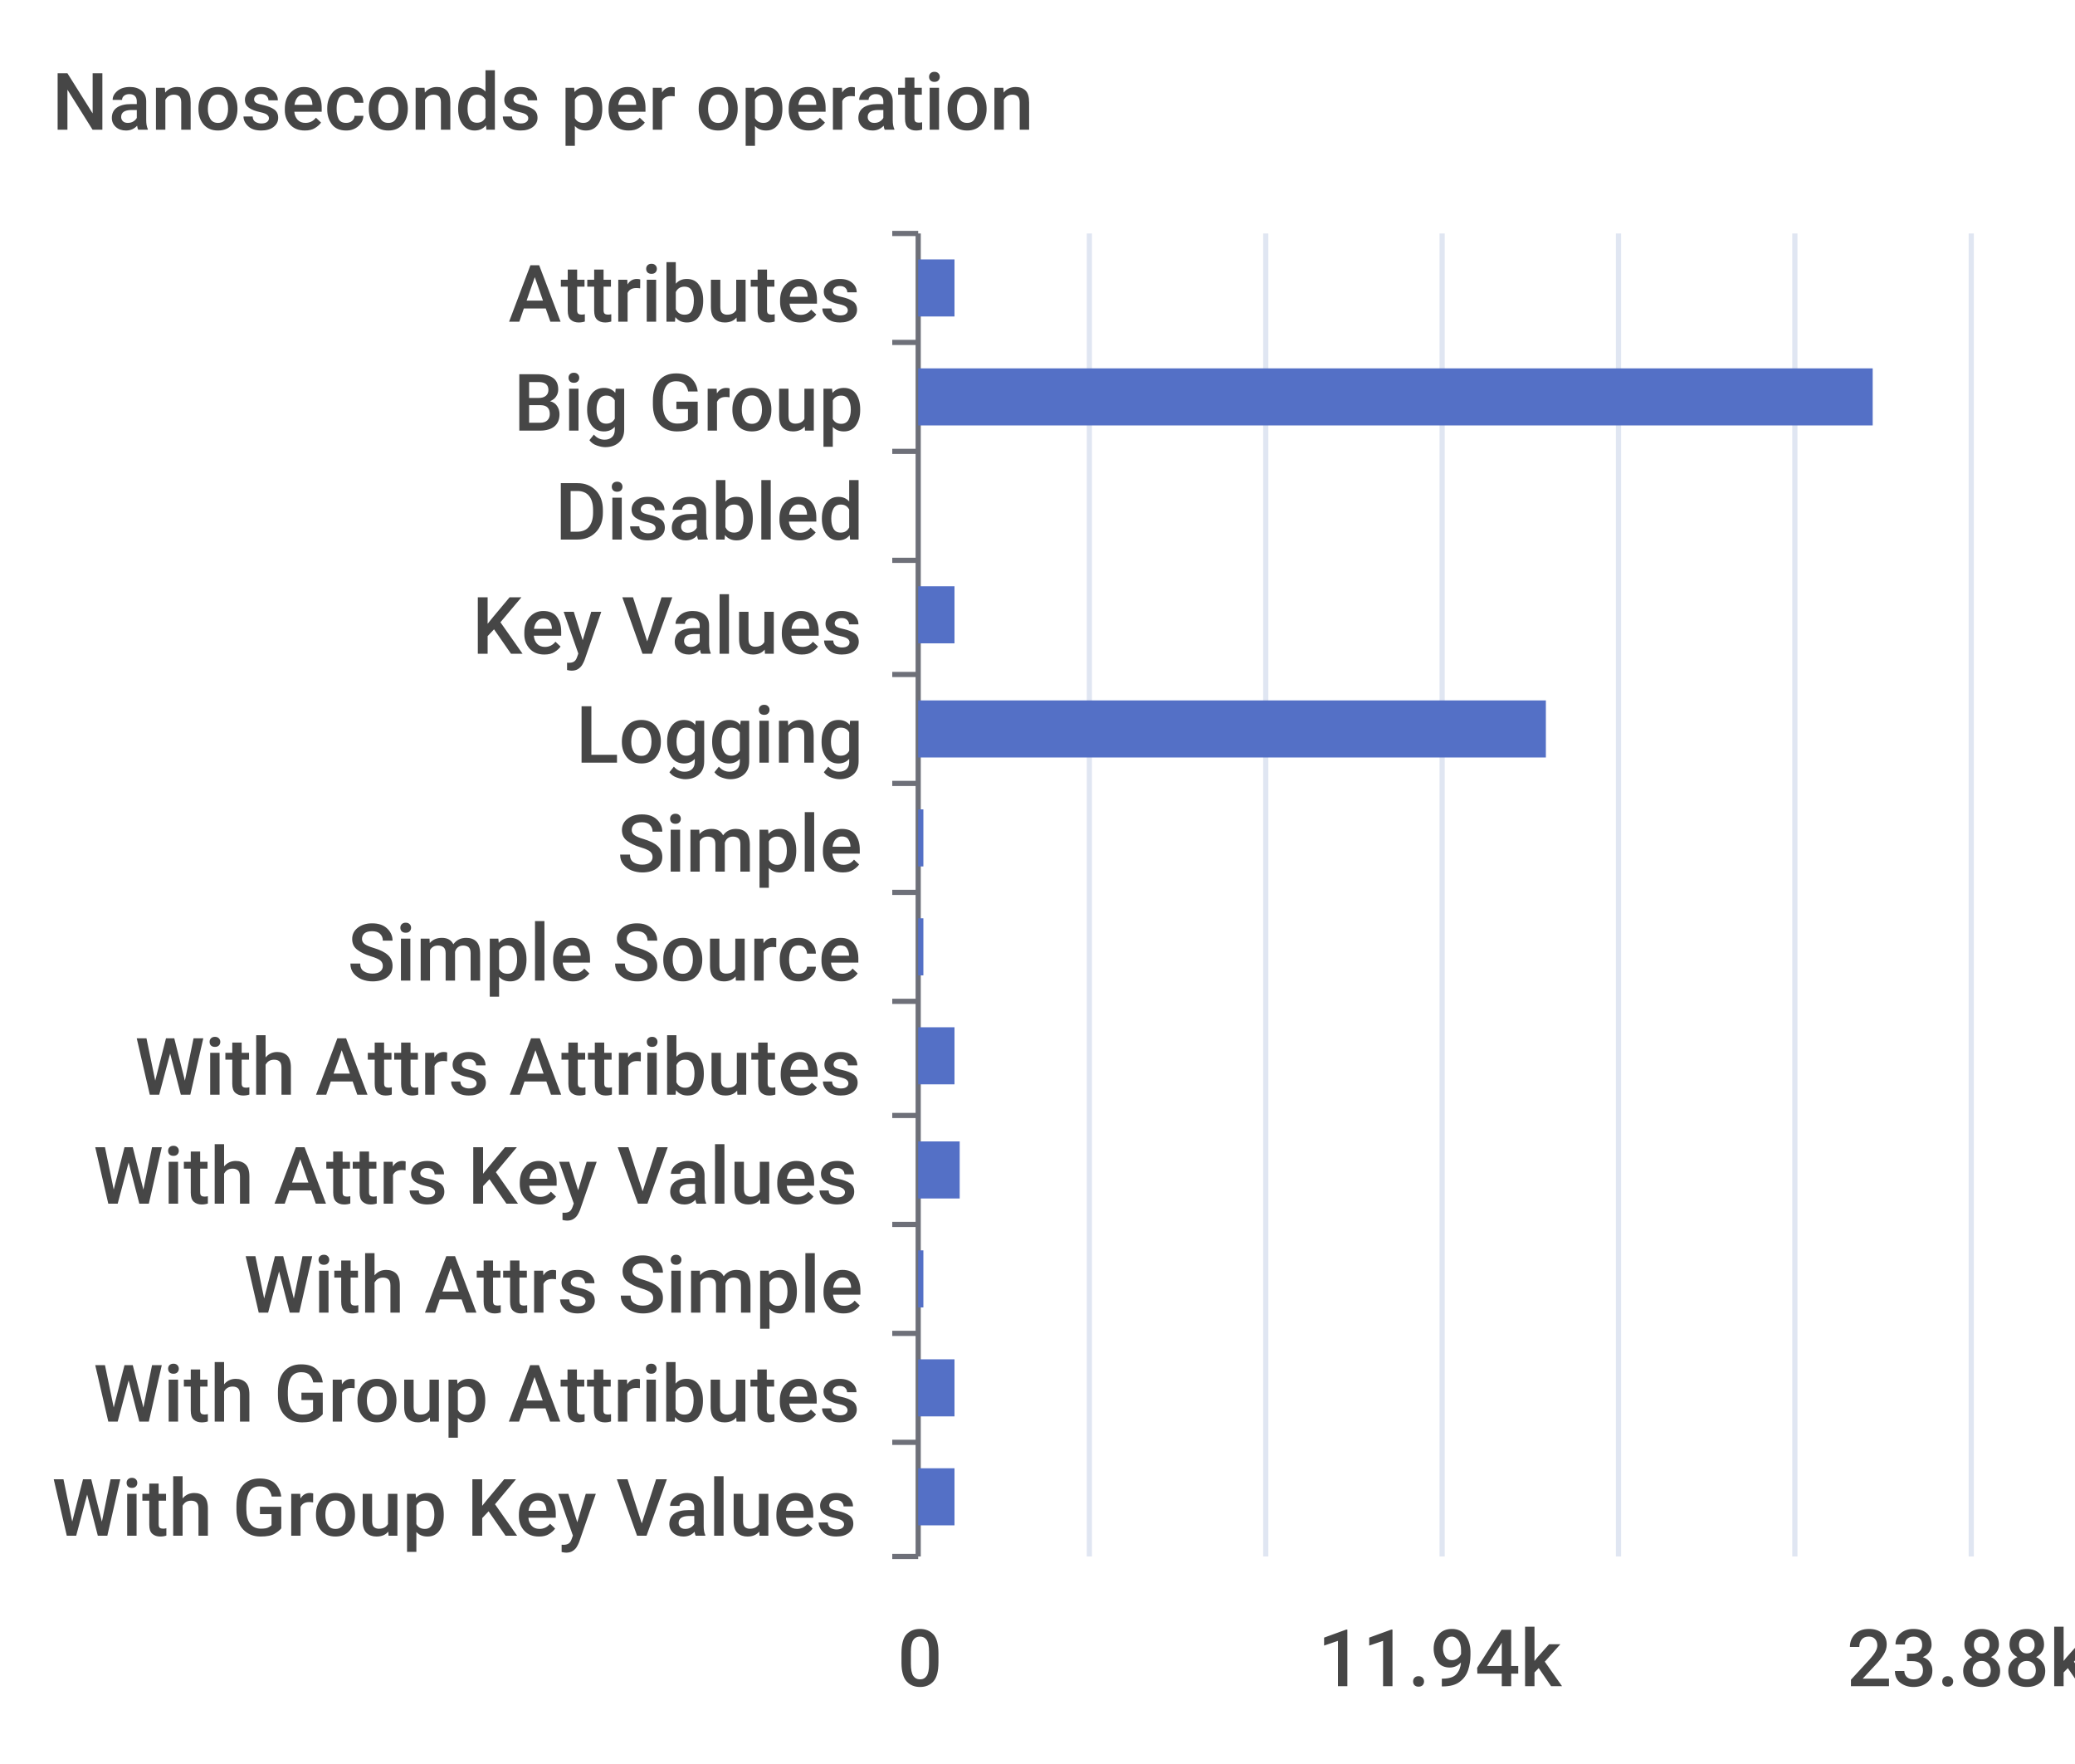
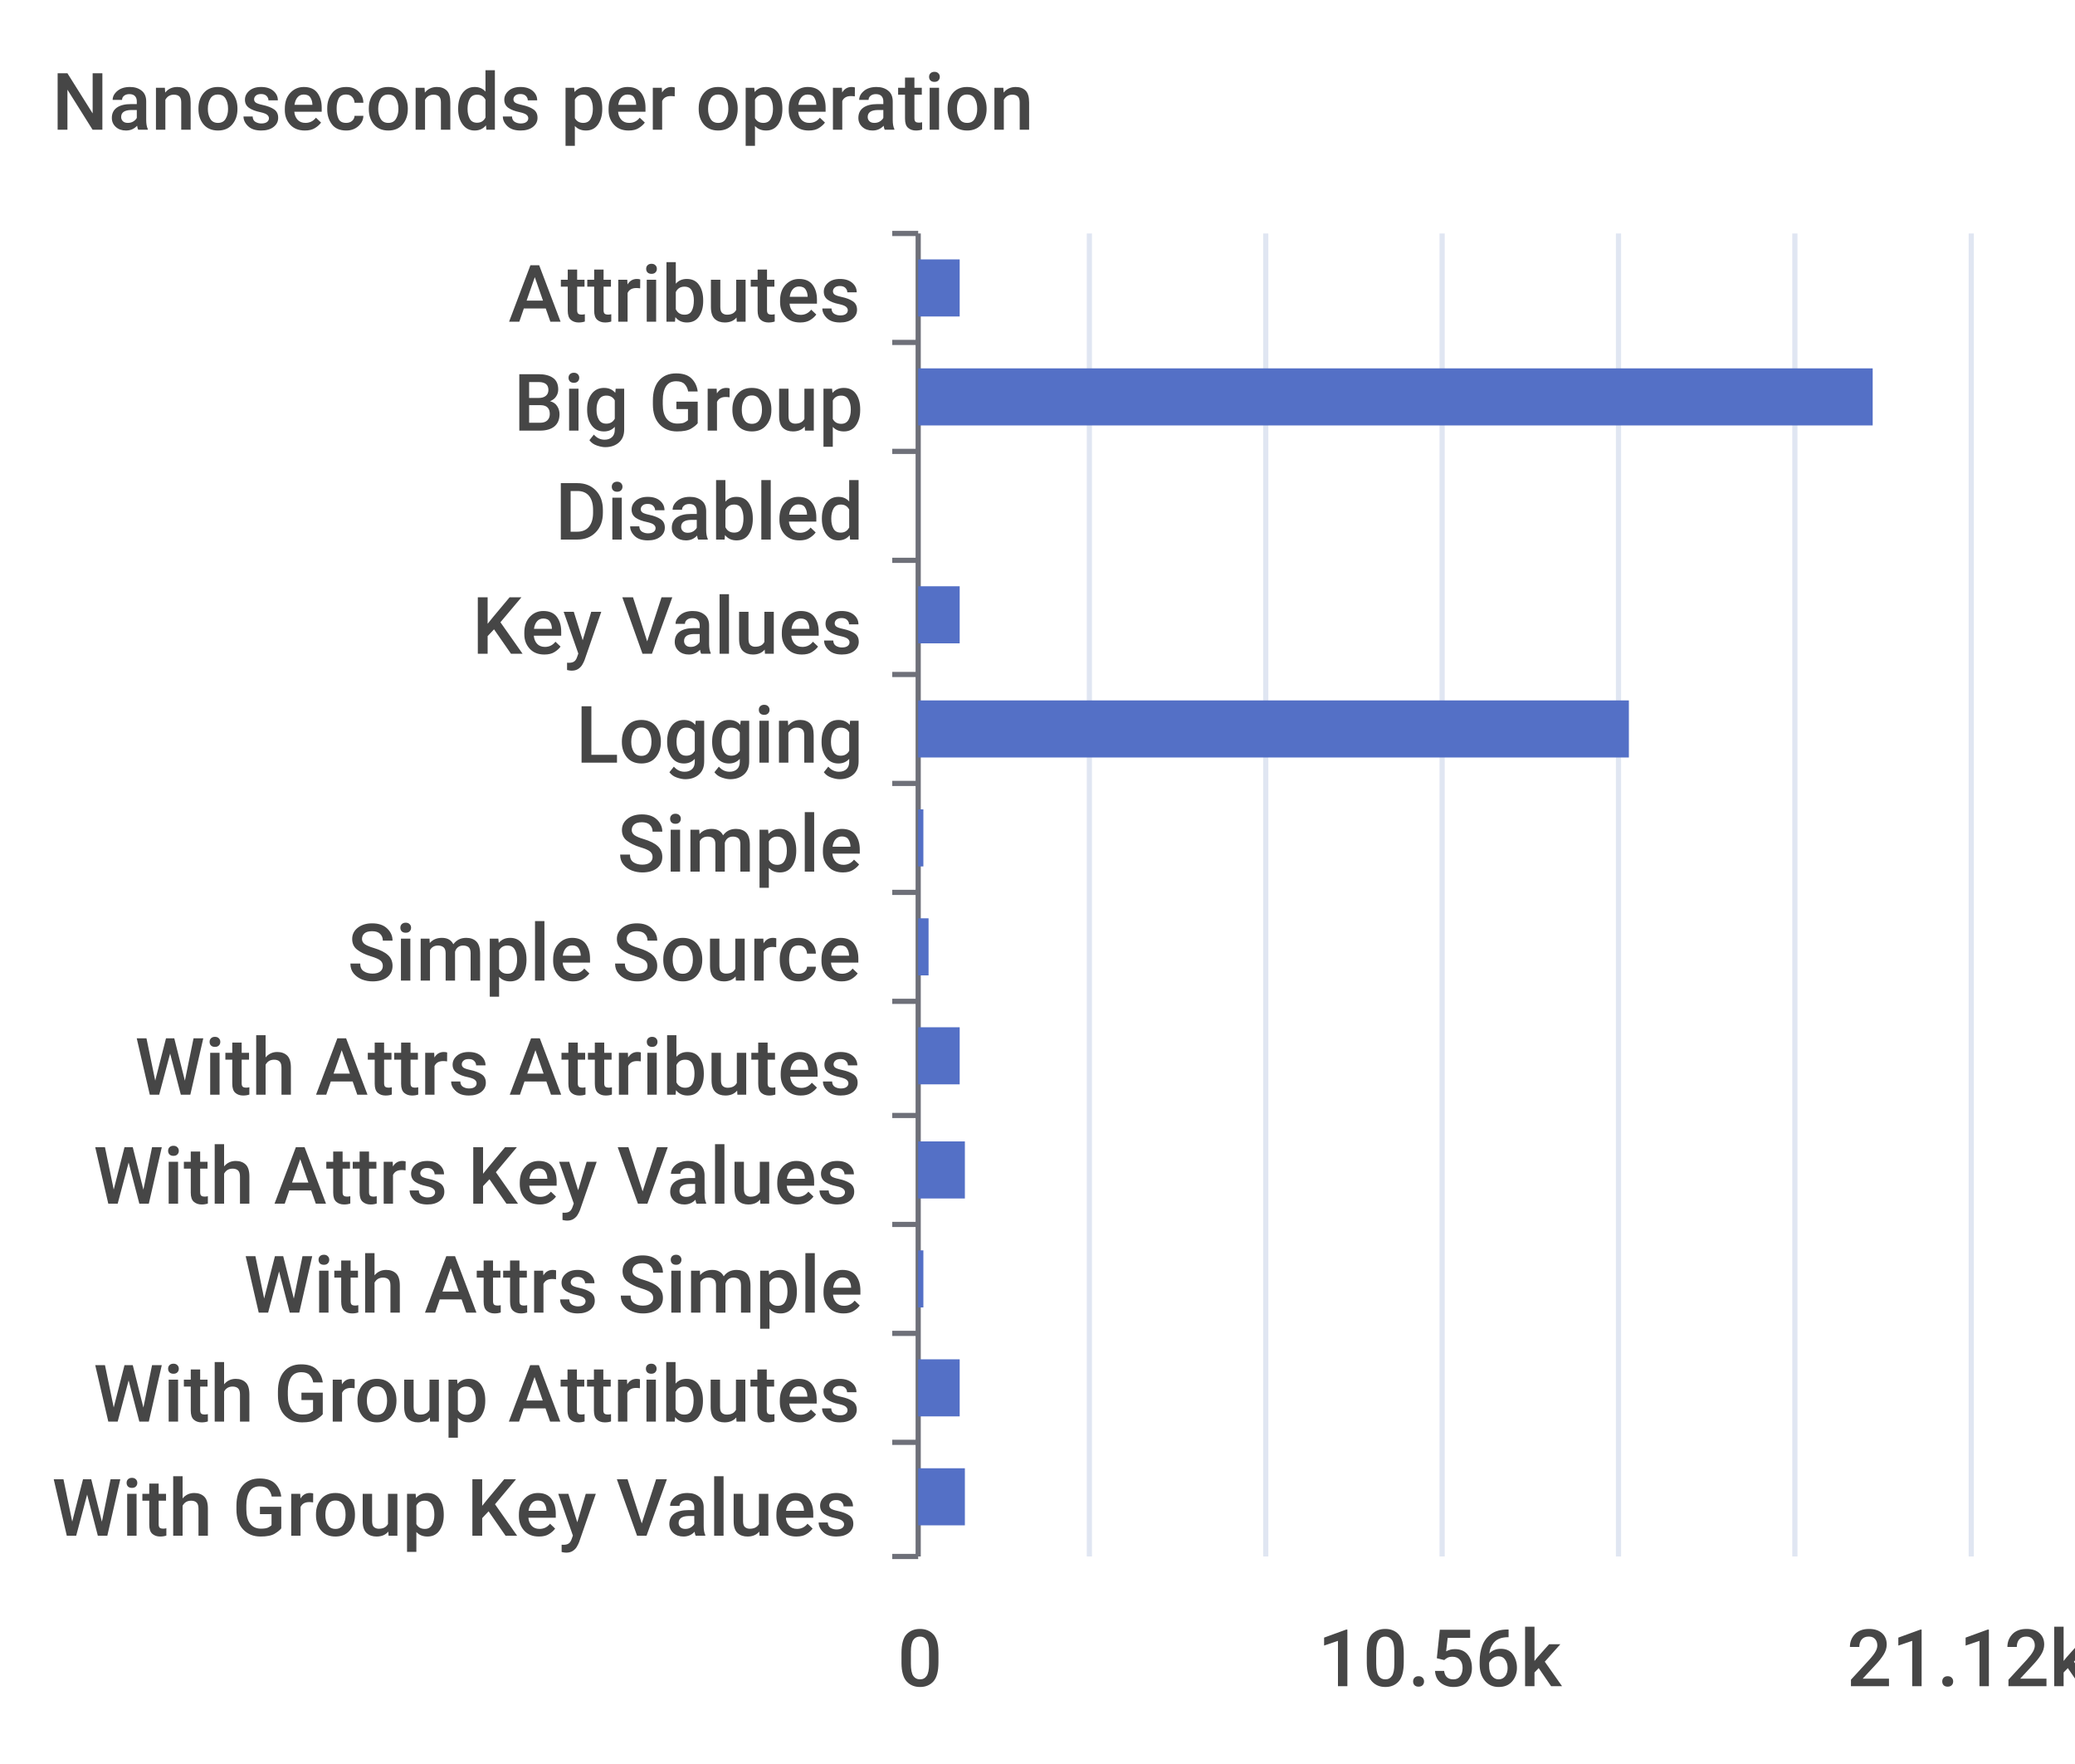
<svg xmlns="http://www.w3.org/2000/svg" width="400" height="340">\n<path d="M 0 0 L 400 0 L 400 340 L 0 340 L 0 0" style="stroke-width:0;stroke:none;fill:rgba(255,255,255,1.0)" />
  <text x="10" y="25" style="stroke-width:0;stroke:none;fill:rgba(70,70,70,1.0);font-size:15.3px;font-family:'Roboto Medium',sans-serif">Nanoseconds per operation</text>
  <path d="M 172 45 L 177 45" style="stroke-width:1;stroke:rgba(110,112,121,1.0);fill:none" />
  <path d="M 172 66 L 177 66" style="stroke-width:1;stroke:rgba(110,112,121,1.0);fill:none" />
  <path d="M 172 87 L 177 87" style="stroke-width:1;stroke:rgba(110,112,121,1.0);fill:none" />
  <path d="M 172 108 L 177 108" style="stroke-width:1;stroke:rgba(110,112,121,1.0);fill:none" />
  <path d="M 172 130 L 177 130" style="stroke-width:1;stroke:rgba(110,112,121,1.0);fill:none" />
  <path d="M 172 151 L 177 151" style="stroke-width:1;stroke:rgba(110,112,121,1.0);fill:none" />
  <path d="M 172 172 L 177 172" style="stroke-width:1;stroke:rgba(110,112,121,1.0);fill:none" />
  <path d="M 172 193 L 177 193" style="stroke-width:1;stroke:rgba(110,112,121,1.0);fill:none" />
  <path d="M 172 215 L 177 215" style="stroke-width:1;stroke:rgba(110,112,121,1.0);fill:none" />
  <path d="M 172 236 L 177 236" style="stroke-width:1;stroke:rgba(110,112,121,1.0);fill:none" />
  <path d="M 172 257 L 177 257" style="stroke-width:1;stroke:rgba(110,112,121,1.0);fill:none" />
  <path d="M 172 278 L 177 278" style="stroke-width:1;stroke:rgba(110,112,121,1.0);fill:none" />
  <path d="M 172 300 L 177 300" style="stroke-width:1;stroke:rgba(110,112,121,1.0);fill:none" />
  <path d="M 177 45 L 177 300" style="stroke-width:1;stroke:rgba(110,112,121,1.0);fill:none" />
  <text x="98" y="62" style="stroke-width:0;stroke:none;fill:rgba(70,70,70,1.0);font-size:15.3px;font-family:'Roboto Medium',sans-serif">Attributes</text>
  <text x="99" y="83" style="stroke-width:0;stroke:none;fill:rgba(70,70,70,1.0);font-size:15.3px;font-family:'Roboto Medium',sans-serif">Big Group</text>
  <text x="107" y="104" style="stroke-width:0;stroke:none;fill:rgba(70,70,70,1.0);font-size:15.3px;font-family:'Roboto Medium',sans-serif">Disabled</text>
  <text x="91" y="126" style="stroke-width:0;stroke:none;fill:rgba(70,70,70,1.0);font-size:15.3px;font-family:'Roboto Medium',sans-serif">Key Values</text>
  <text x="111" y="147" style="stroke-width:0;stroke:none;fill:rgba(70,70,70,1.0);font-size:15.3px;font-family:'Roboto Medium',sans-serif">Logging</text>
  <text x="119" y="168" style="stroke-width:0;stroke:none;fill:rgba(70,70,70,1.0);font-size:15.3px;font-family:'Roboto Medium',sans-serif">Simple</text>
  <text x="67" y="189" style="stroke-width:0;stroke:none;fill:rgba(70,70,70,1.0);font-size:15.3px;font-family:'Roboto Medium',sans-serif">Simple Source</text>
  <text x="26" y="211" style="stroke-width:0;stroke:none;fill:rgba(70,70,70,1.0);font-size:15.3px;font-family:'Roboto Medium',sans-serif">With Attrs Attributes</text>
  <text x="18" y="232" style="stroke-width:0;stroke:none;fill:rgba(70,70,70,1.0);font-size:15.3px;font-family:'Roboto Medium',sans-serif">With Attrs Key Values</text>
  <text x="47" y="253" style="stroke-width:0;stroke:none;fill:rgba(70,70,70,1.0);font-size:15.3px;font-family:'Roboto Medium',sans-serif">With Attrs Simple</text>
  <text x="18" y="274" style="stroke-width:0;stroke:none;fill:rgba(70,70,70,1.0);font-size:15.3px;font-family:'Roboto Medium',sans-serif">With Group Attributes</text>
  <text x="10" y="296" style="stroke-width:0;stroke:none;fill:rgba(70,70,70,1.0);font-size:15.3px;font-family:'Roboto Medium',sans-serif">With Group Key Values</text>
  <text x="173" y="325" style="stroke-width:0;stroke:none;fill:rgba(70,70,70,1.0);font-size:15.3px;font-family:'Roboto Medium',sans-serif">0</text>
-   <text x="254" y="325" style="stroke-width:0;stroke:none;fill:rgba(70,70,70,1.0);font-size:15.3px;font-family:'Roboto Medium',sans-serif">11.94k</text>
-   <text x="356" y="325" style="stroke-width:0;stroke:none;fill:rgba(70,70,70,1.0);font-size:15.3px;font-family:'Roboto Medium',sans-serif">23.88k</text>
+   <text x="254" y="325" style="stroke-width:0;stroke:none;fill:rgba(70,70,70,1.0);font-size:15.3px;font-family:'Roboto Medium',sans-serif">10.56k</text>
+   <text x="356" y="325" style="stroke-width:0;stroke:none;fill:rgba(70,70,70,1.0);font-size:15.3px;font-family:'Roboto Medium',sans-serif">21.12k</text>
  <path d="M 210 45 L 210 300" style="stroke-width:1;stroke:rgba(224,230,242,1.0);fill:none" />
  <path d="M 244 45 L 244 300" style="stroke-width:1;stroke:rgba(224,230,242,1.0);fill:none" />
  <path d="M 278 45 L 278 300" style="stroke-width:1;stroke:rgba(224,230,242,1.0);fill:none" />
  <path d="M 312 45 L 312 300" style="stroke-width:1;stroke:rgba(224,230,242,1.0);fill:none" />
  <path d="M 346 45 L 346 300" style="stroke-width:1;stroke:rgba(224,230,242,1.0);fill:none" />
  <path d="M 380 45 L 380 300" style="stroke-width:1;stroke:rgba(224,230,242,1.0);fill:none" />
-   <path d="M 177 283 L 184 283 L 184 294 L 177 294 L 177 283" style="stroke-width:0;stroke:none;fill:rgba(84,112,198,1.0)" />
-   <path d="M 177 262 L 184 262 L 184 273 L 177 273 L 177 262" style="stroke-width:0;stroke:none;fill:rgba(84,112,198,1.0)" />
+   <path d="M 177 283 L 186 283 L 186 294 L 177 294 L 177 283" style="stroke-width:0;stroke:none;fill:rgba(84,112,198,1.0)" />
+   <path d="M 177 262 L 185 262 L 185 273 L 177 273 L 177 262" style="stroke-width:0;stroke:none;fill:rgba(84,112,198,1.0)" />
  <path d="M 177 241 L 178 241 L 178 252 L 177 252 L 177 241" style="stroke-width:0;stroke:none;fill:rgba(84,112,198,1.0)" />
-   <path d="M 177 220 L 185 220 L 185 231 L 177 231 L 177 220" style="stroke-width:0;stroke:none;fill:rgba(84,112,198,1.0)" />
-   <path d="M 177 198 L 184 198 L 184 209 L 177 209 L 177 198" style="stroke-width:0;stroke:none;fill:rgba(84,112,198,1.0)" />
-   <path d="M 177 177 L 178 177 L 178 188 L 177 188 L 177 177" style="stroke-width:0;stroke:none;fill:rgba(84,112,198,1.0)" />
+   <path d="M 177 220 L 186 220 L 186 231 L 177 231 L 177 220" style="stroke-width:0;stroke:none;fill:rgba(84,112,198,1.0)" />
+   <path d="M 177 198 L 185 198 L 185 209 L 177 209 L 177 198" style="stroke-width:0;stroke:none;fill:rgba(84,112,198,1.0)" />
+   <path d="M 177 177 L 179 177 L 179 188 L 177 188 L 177 177" style="stroke-width:0;stroke:none;fill:rgba(84,112,198,1.0)" />
  <path d="M 177 156 L 178 156 L 178 167 L 177 167 L 177 156" style="stroke-width:0;stroke:none;fill:rgba(84,112,198,1.0)" />
-   <path d="M 177 135 L 298 135 L 298 146 L 177 146 L 177 135" style="stroke-width:0;stroke:none;fill:rgba(84,112,198,1.0)" />
-   <path d="M 177 113 L 184 113 L 184 124 L 177 124 L 177 113" style="stroke-width:0;stroke:none;fill:rgba(84,112,198,1.0)" />
+   <path d="M 177 135 L 314 135 L 314 146 L 177 146 L 177 135" style="stroke-width:0;stroke:none;fill:rgba(84,112,198,1.0)" />
+   <path d="M 177 113 L 185 113 L 185 124 L 177 124 L 177 113" style="stroke-width:0;stroke:none;fill:rgba(84,112,198,1.0)" />
  <path d="M 177 92 L 177 92 L 177 103 L 177 103 L 177 92" style="stroke-width:0;stroke:none;fill:rgba(84,112,198,1.0)" />
  <path d="M 177 71 L 361 71 L 361 82 L 177 82 L 177 71" style="stroke-width:0;stroke:none;fill:rgba(84,112,198,1.0)" />
-   <path d="M 177 50 L 184 50 L 184 61 L 177 61 L 177 50" style="stroke-width:0;stroke:none;fill:rgba(84,112,198,1.0)" />
+   <path d="M 177 50 L 185 50 L 185 61 L 177 61 L 177 50" style="stroke-width:0;stroke:none;fill:rgba(84,112,198,1.0)" />
</svg>
